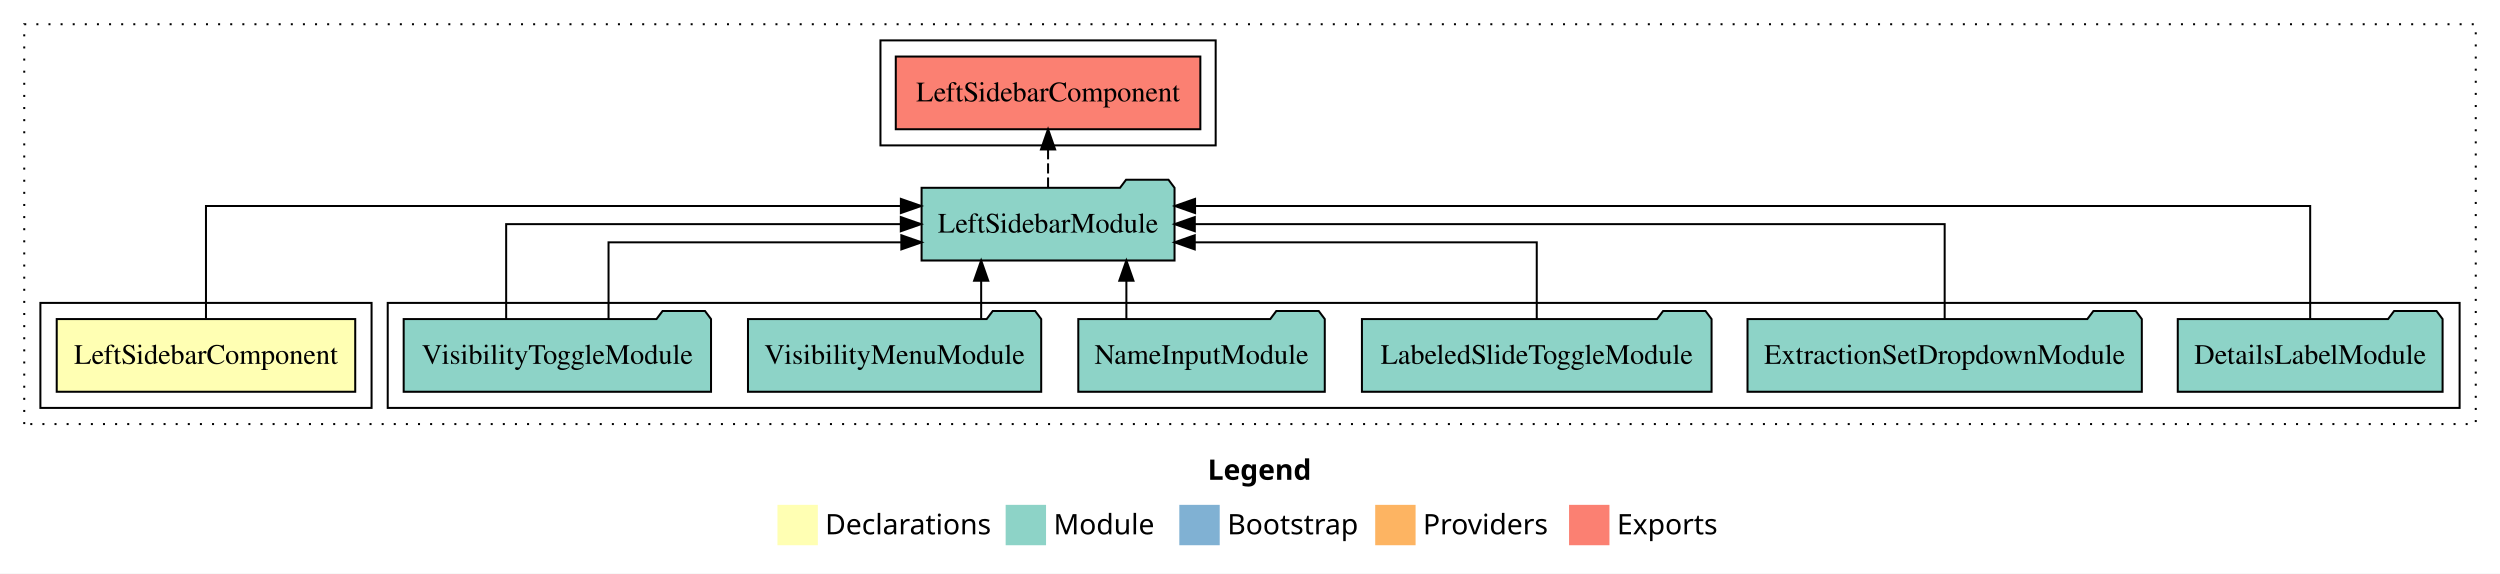
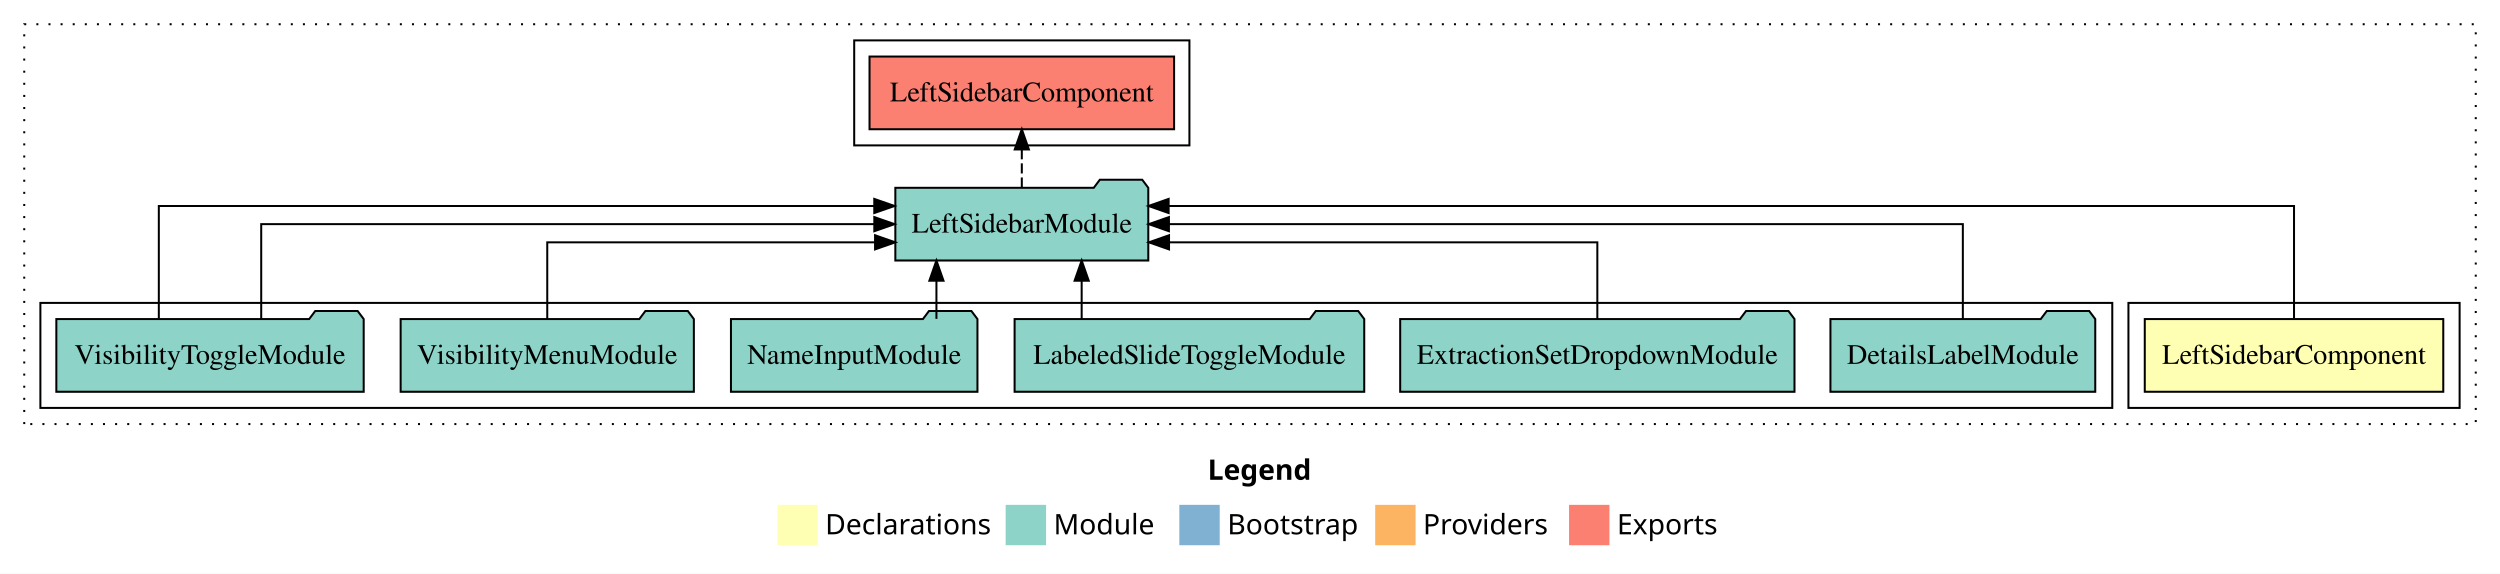
<svg xmlns="http://www.w3.org/2000/svg" width="1238pt" height="284pt" viewBox="0.00 0.00 1238.00 284.00">
  <g id="graph0" class="graph" transform="scale(1 1) rotate(0) translate(4 280)">
    <polygon fill="white" stroke="transparent" points="-4,4 -4,-280 1234,-280 1234,4 -4,4" />
    <text text-anchor="start" x="594.01" y="-42.4" font-family="Times-12" font-weight="bold" font-size="14.00">Legend</text>
    <polygon fill="#ffffb3" stroke="transparent" points="381,-10 381,-30 401,-30 401,-10 381,-10" />
    <text text-anchor="start" x="404.63" y="-15.4" font-family="Times-12" font-size="14.00">  Declarations</text>
    <polygon fill="#8dd3c7" stroke="transparent" points="494,-10 494,-30 514,-30 514,-10 494,-10" />
    <text text-anchor="start" x="517.73" y="-15.4" font-family="Times-12" font-size="14.00">  Module</text>
    <polygon fill="#80b1d3" stroke="transparent" points="580,-10 580,-30 600,-30 600,-10 580,-10" />
    <text text-anchor="start" x="603.78" y="-15.4" font-family="Times-12" font-size="14.00">  Bootstrap</text>
    <polygon fill="#fdb462" stroke="transparent" points="677,-10 677,-30 697,-30 697,-10 677,-10" />
    <text text-anchor="start" x="700.67" y="-15.4" font-family="Times-12" font-size="14.00">  Providers</text>
    <polygon fill="#fb8072" stroke="transparent" points="773,-10 773,-30 793,-30 793,-10 773,-10" />
    <text text-anchor="start" x="796.73" y="-15.4" font-family="Times-12" font-size="14.00">  Exports</text>
    <g id="clust1" class="cluster">
      <polygon fill="none" stroke="black" stroke-dasharray="1,5" points="8,-70 8,-268 1222,-268 1222,-70 8,-70" />
    </g>
+     <g id="clust2" class="cluster">
+       <polygon fill="none" stroke="black" points="1050,-78 1050,-130 1214,-130 1214,-78 1050,-78" />
+     </g>
    <g id="clust5" class="cluster">
-       <polygon fill="none" stroke="black" points="432,-208 432,-260 598,-260 598,-208 432,-208" />
+       <polygon fill="none" stroke="black" points="419,-208 419,-260 585,-260 585,-208 419,-208" />
    </g>
    <g id="clust4" class="cluster">
-       <polygon fill="none" stroke="black" points="188,-78 188,-130 1214,-130 1214,-78 188,-78" />
-     </g>
-     <g id="clust2" class="cluster">
-       <polygon fill="none" stroke="black" points="16,-78 16,-130 180,-130 180,-78 16,-78" />
+       <polygon fill="none" stroke="black" points="16,-78 16,-130 1042,-130 1042,-78 16,-78" />
    </g>
    <g id="node1" class="node">
-       <polygon fill="#ffffb3" stroke="black" points="171.91,-122 24.09,-122 24.09,-86 171.91,-86 171.91,-122" />
-       <text text-anchor="middle" x="98" y="-99.8" font-family="Times,serif" font-size="14.00">LeftSidebarComponent</text>
+       <polygon fill="#ffffb3" stroke="black" points="1205.91,-122 1058.09,-122 1058.09,-86 1205.91,-86 1205.91,-122" />
+       <text text-anchor="middle" x="1132" y="-99.8" font-family="Times,serif" font-size="14.00">LeftSidebarComponent</text>
    </g>
    <g id="node2" class="node">
-       <polygon fill="#8dd3c7" stroke="black" points="577.63,-187 574.63,-191 553.63,-191 550.63,-187 452.37,-187 452.37,-151 577.63,-151 577.63,-187" />
-       <text text-anchor="middle" x="515" y="-164.8" font-family="Times,serif" font-size="14.00">LeftSidebarModule</text>
+       <polygon fill="#8dd3c7" stroke="black" points="564.63,-187 561.63,-191 540.63,-191 537.63,-187 439.37,-187 439.37,-151 564.63,-151 564.63,-187" />
+       <text text-anchor="middle" x="502" y="-164.8" font-family="Times,serif" font-size="14.00">LeftSidebarModule</text>
    </g>
    <g id="edge1" class="edge">
-       <path fill="none" stroke="black" d="M98,-122.29C98,-144.21 98,-178 98,-178 98,-178 442.12,-178 442.12,-178" />
-       <polygon fill="black" stroke="black" points="442.12,-181.5 452.12,-178 442.12,-174.5 442.12,-181.5" />
+       <path fill="none" stroke="black" d="M1132,-122.29C1132,-144.21 1132,-178 1132,-178 1132,-178 574.71,-178 574.71,-178" />
+       <polygon fill="black" stroke="black" points="574.71,-174.5 564.71,-178 574.71,-181.5 574.71,-174.5" />
    </g>
    <g id="node9" class="node">
-       <polygon fill="#fb8072" stroke="black" points="590.41,-252 439.59,-252 439.59,-216 590.41,-216 590.41,-252" />
-       <text text-anchor="middle" x="515" y="-229.8" font-family="Times,serif" font-size="14.00">LeftSidebarComponent </text>
+       <polygon fill="#fb8072" stroke="black" points="577.41,-252 426.59,-252 426.59,-216 577.41,-216 577.41,-252" />
+       <text text-anchor="middle" x="502" y="-229.8" font-family="Times,serif" font-size="14.00">LeftSidebarComponent </text>
    </g>
    <g id="edge9" class="edge">
-       <path fill="none" stroke="black" stroke-dasharray="5,2" d="M515,-187.11C515,-187.11 515,-205.99 515,-205.99" />
-       <polygon fill="black" stroke="black" points="511.5,-205.99 515,-215.99 518.5,-205.99 511.5,-205.99" />
+       <path fill="none" stroke="black" stroke-dasharray="5,2" d="M502,-187.11C502,-187.11 502,-205.99 502,-205.99" />
+       <polygon fill="black" stroke="black" points="498.5,-205.99 502,-215.99 505.5,-205.99 498.5,-205.99" />
    </g>
    <g id="node3" class="node">
-       <polygon fill="#8dd3c7" stroke="black" points="1205.57,-122 1202.57,-126 1181.57,-126 1178.57,-122 1074.43,-122 1074.43,-86 1205.57,-86 1205.57,-122" />
-       <text text-anchor="middle" x="1140" y="-99.8" font-family="Times,serif" font-size="14.00">DetailsLabelModule</text>
+       <polygon fill="#8dd3c7" stroke="black" points="1033.57,-122 1030.57,-126 1009.57,-126 1006.57,-122 902.43,-122 902.43,-86 1033.57,-86 1033.57,-122" />
+       <text text-anchor="middle" x="968" y="-99.8" font-family="Times,serif" font-size="14.00">DetailsLabelModule</text>
    </g>
    <g id="edge2" class="edge">
-       <path fill="none" stroke="black" d="M1140,-122.29C1140,-144.21 1140,-178 1140,-178 1140,-178 587.79,-178 587.79,-178" />
-       <polygon fill="black" stroke="black" points="587.79,-174.5 577.79,-178 587.79,-181.5 587.79,-174.5" />
+       <path fill="none" stroke="black" d="M968,-122.11C968,-141.34 968,-169 968,-169 968,-169 574.85,-169 574.85,-169" />
+       <polygon fill="black" stroke="black" points="574.85,-165.5 564.85,-169 574.85,-172.5 574.85,-165.5" />
    </g>
    <g id="node4" class="node">
-       <polygon fill="#8dd3c7" stroke="black" points="1056.63,-122 1053.63,-126 1032.63,-126 1029.63,-122 861.37,-122 861.37,-86 1056.63,-86 1056.63,-122" />
-       <text text-anchor="middle" x="959" y="-99.8" font-family="Times,serif" font-size="14.00">ExtractionSetDropdownModule</text>
+       <polygon fill="#8dd3c7" stroke="black" points="884.63,-122 881.63,-126 860.63,-126 857.63,-122 689.37,-122 689.37,-86 884.63,-86 884.63,-122" />
+       <text text-anchor="middle" x="787" y="-99.8" font-family="Times,serif" font-size="14.00">ExtractionSetDropdownModule</text>
    </g>
    <g id="edge3" class="edge">
-       <path fill="none" stroke="black" d="M959,-122.11C959,-141.34 959,-169 959,-169 959,-169 587.67,-169 587.67,-169" />
-       <polygon fill="black" stroke="black" points="587.67,-165.5 577.67,-169 587.67,-172.5 587.67,-165.5" />
+       <path fill="none" stroke="black" d="M787,-122.03C787,-138.4 787,-160 787,-160 787,-160 574.9,-160 574.9,-160" />
+       <polygon fill="black" stroke="black" points="574.9,-156.5 564.9,-160 574.9,-163.5 574.9,-156.5" />
    </g>
    <g id="node5" class="node">
-       <polygon fill="#8dd3c7" stroke="black" points="843.57,-122 840.57,-126 819.57,-126 816.57,-122 670.43,-122 670.43,-86 843.57,-86 843.57,-122" />
-       <text text-anchor="middle" x="757" y="-99.8" font-family="Times,serif" font-size="14.00">LabeledSlideToggleModule</text>
+       <polygon fill="#8dd3c7" stroke="black" points="671.57,-122 668.57,-126 647.57,-126 644.57,-122 498.43,-122 498.43,-86 671.57,-86 671.57,-122" />
+       <text text-anchor="middle" x="585" y="-99.8" font-family="Times,serif" font-size="14.00">LabeledSlideToggleModule</text>
    </g>
    <g id="edge4" class="edge">
-       <path fill="none" stroke="black" d="M757,-122.03C757,-138.4 757,-160 757,-160 757,-160 587.64,-160 587.64,-160" />
-       <polygon fill="black" stroke="black" points="587.64,-156.5 577.64,-160 587.64,-163.5 587.64,-156.5" />
+       <path fill="none" stroke="black" d="M531.64,-122.11C531.64,-122.11 531.64,-140.99 531.64,-140.99" />
+       <polygon fill="black" stroke="black" points="528.14,-140.99 531.64,-150.99 535.14,-140.99 528.14,-140.99" />
    </g>
    <g id="node6" class="node">
-       <polygon fill="#8dd3c7" stroke="black" points="652.03,-122 649.03,-126 628.03,-126 625.03,-122 529.97,-122 529.97,-86 652.03,-86 652.03,-122" />
-       <text text-anchor="middle" x="591" y="-99.8" font-family="Times,serif" font-size="14.00">NameInputModule</text>
+       <polygon fill="#8dd3c7" stroke="black" points="480.03,-122 477.03,-126 456.03,-126 453.03,-122 357.97,-122 357.97,-86 480.03,-86 480.03,-122" />
+       <text text-anchor="middle" x="419" y="-99.8" font-family="Times,serif" font-size="14.00">NameInputModule</text>
    </g>
    <g id="edge5" class="edge">
-       <path fill="none" stroke="black" d="M553.78,-122.11C553.78,-122.11 553.78,-140.99 553.78,-140.99" />
-       <polygon fill="black" stroke="black" points="550.28,-140.99 553.78,-150.99 557.28,-140.99 550.28,-140.99" />
+       <path fill="none" stroke="black" d="M459.72,-122.11C459.72,-122.11 459.72,-140.99 459.72,-140.99" />
+       <polygon fill="black" stroke="black" points="456.22,-140.99 459.72,-150.99 463.22,-140.99 456.22,-140.99" />
    </g>
    <g id="node7" class="node">
-       <polygon fill="#8dd3c7" stroke="black" points="511.6,-122 508.6,-126 487.6,-126 484.6,-122 366.4,-122 366.4,-86 511.6,-86 511.6,-122" />
-       <text text-anchor="middle" x="439" y="-99.8" font-family="Times,serif" font-size="14.00">VisibilityMenuModule</text>
+       <polygon fill="#8dd3c7" stroke="black" points="339.6,-122 336.6,-126 315.6,-126 312.6,-122 194.4,-122 194.4,-86 339.6,-86 339.6,-122" />
+       <text text-anchor="middle" x="267" y="-99.8" font-family="Times,serif" font-size="14.00">VisibilityMenuModule</text>
    </g>
    <g id="edge6" class="edge">
-       <path fill="none" stroke="black" d="M481.87,-122.11C481.87,-122.11 481.87,-140.99 481.87,-140.99" />
-       <polygon fill="black" stroke="black" points="478.37,-140.99 481.87,-150.99 485.37,-140.99 478.37,-140.99" />
+       <path fill="none" stroke="black" d="M267,-122.03C267,-138.4 267,-160 267,-160 267,-160 429.33,-160 429.33,-160" />
+       <polygon fill="black" stroke="black" points="429.33,-163.5 439.33,-160 429.33,-156.5 429.33,-163.5" />
    </g>
    <g id="node8" class="node">
-       <polygon fill="#8dd3c7" stroke="black" points="348.1,-122 345.1,-126 324.1,-126 321.1,-122 195.9,-122 195.9,-86 348.1,-86 348.1,-122" />
-       <text text-anchor="middle" x="272" y="-99.8" font-family="Times,serif" font-size="14.00">VisibilityToggleModule</text>
+       <polygon fill="#8dd3c7" stroke="black" points="176.1,-122 173.1,-126 152.1,-126 149.1,-122 23.9,-122 23.9,-86 176.1,-86 176.1,-122" />
+       <text text-anchor="middle" x="100" y="-99.8" font-family="Times,serif" font-size="14.00">VisibilityToggleModule</text>
    </g>
    <g id="edge7" class="edge">
-       <path fill="none" stroke="black" d="M246.65,-122.11C246.65,-141.34 246.65,-169 246.65,-169 246.65,-169 442.08,-169 442.08,-169" />
-       <polygon fill="black" stroke="black" points="442.08,-172.5 452.08,-169 442.08,-165.5 442.08,-172.5" />
+       <path fill="none" stroke="black" d="M74.65,-122.29C74.65,-144.21 74.65,-178 74.65,-178 74.65,-178 428.94,-178 428.94,-178" />
+       <polygon fill="black" stroke="black" points="428.94,-181.5 438.94,-178 428.94,-174.5 428.94,-181.5" />
    </g>
    <g id="edge8" class="edge">
-       <path fill="none" stroke="black" d="M297.35,-122.03C297.35,-138.4 297.35,-160 297.35,-160 297.35,-160 442.34,-160 442.34,-160" />
-       <polygon fill="black" stroke="black" points="442.34,-163.5 452.34,-160 442.34,-156.5 442.34,-163.5" />
+       <path fill="none" stroke="black" d="M125.35,-122.11C125.35,-141.34 125.35,-169 125.35,-169 125.35,-169 428.96,-169 428.96,-169" />
+       <polygon fill="black" stroke="black" points="428.96,-172.5 438.96,-169 428.96,-165.5 428.96,-172.5" />
    </g>
  </g>
</svg>
